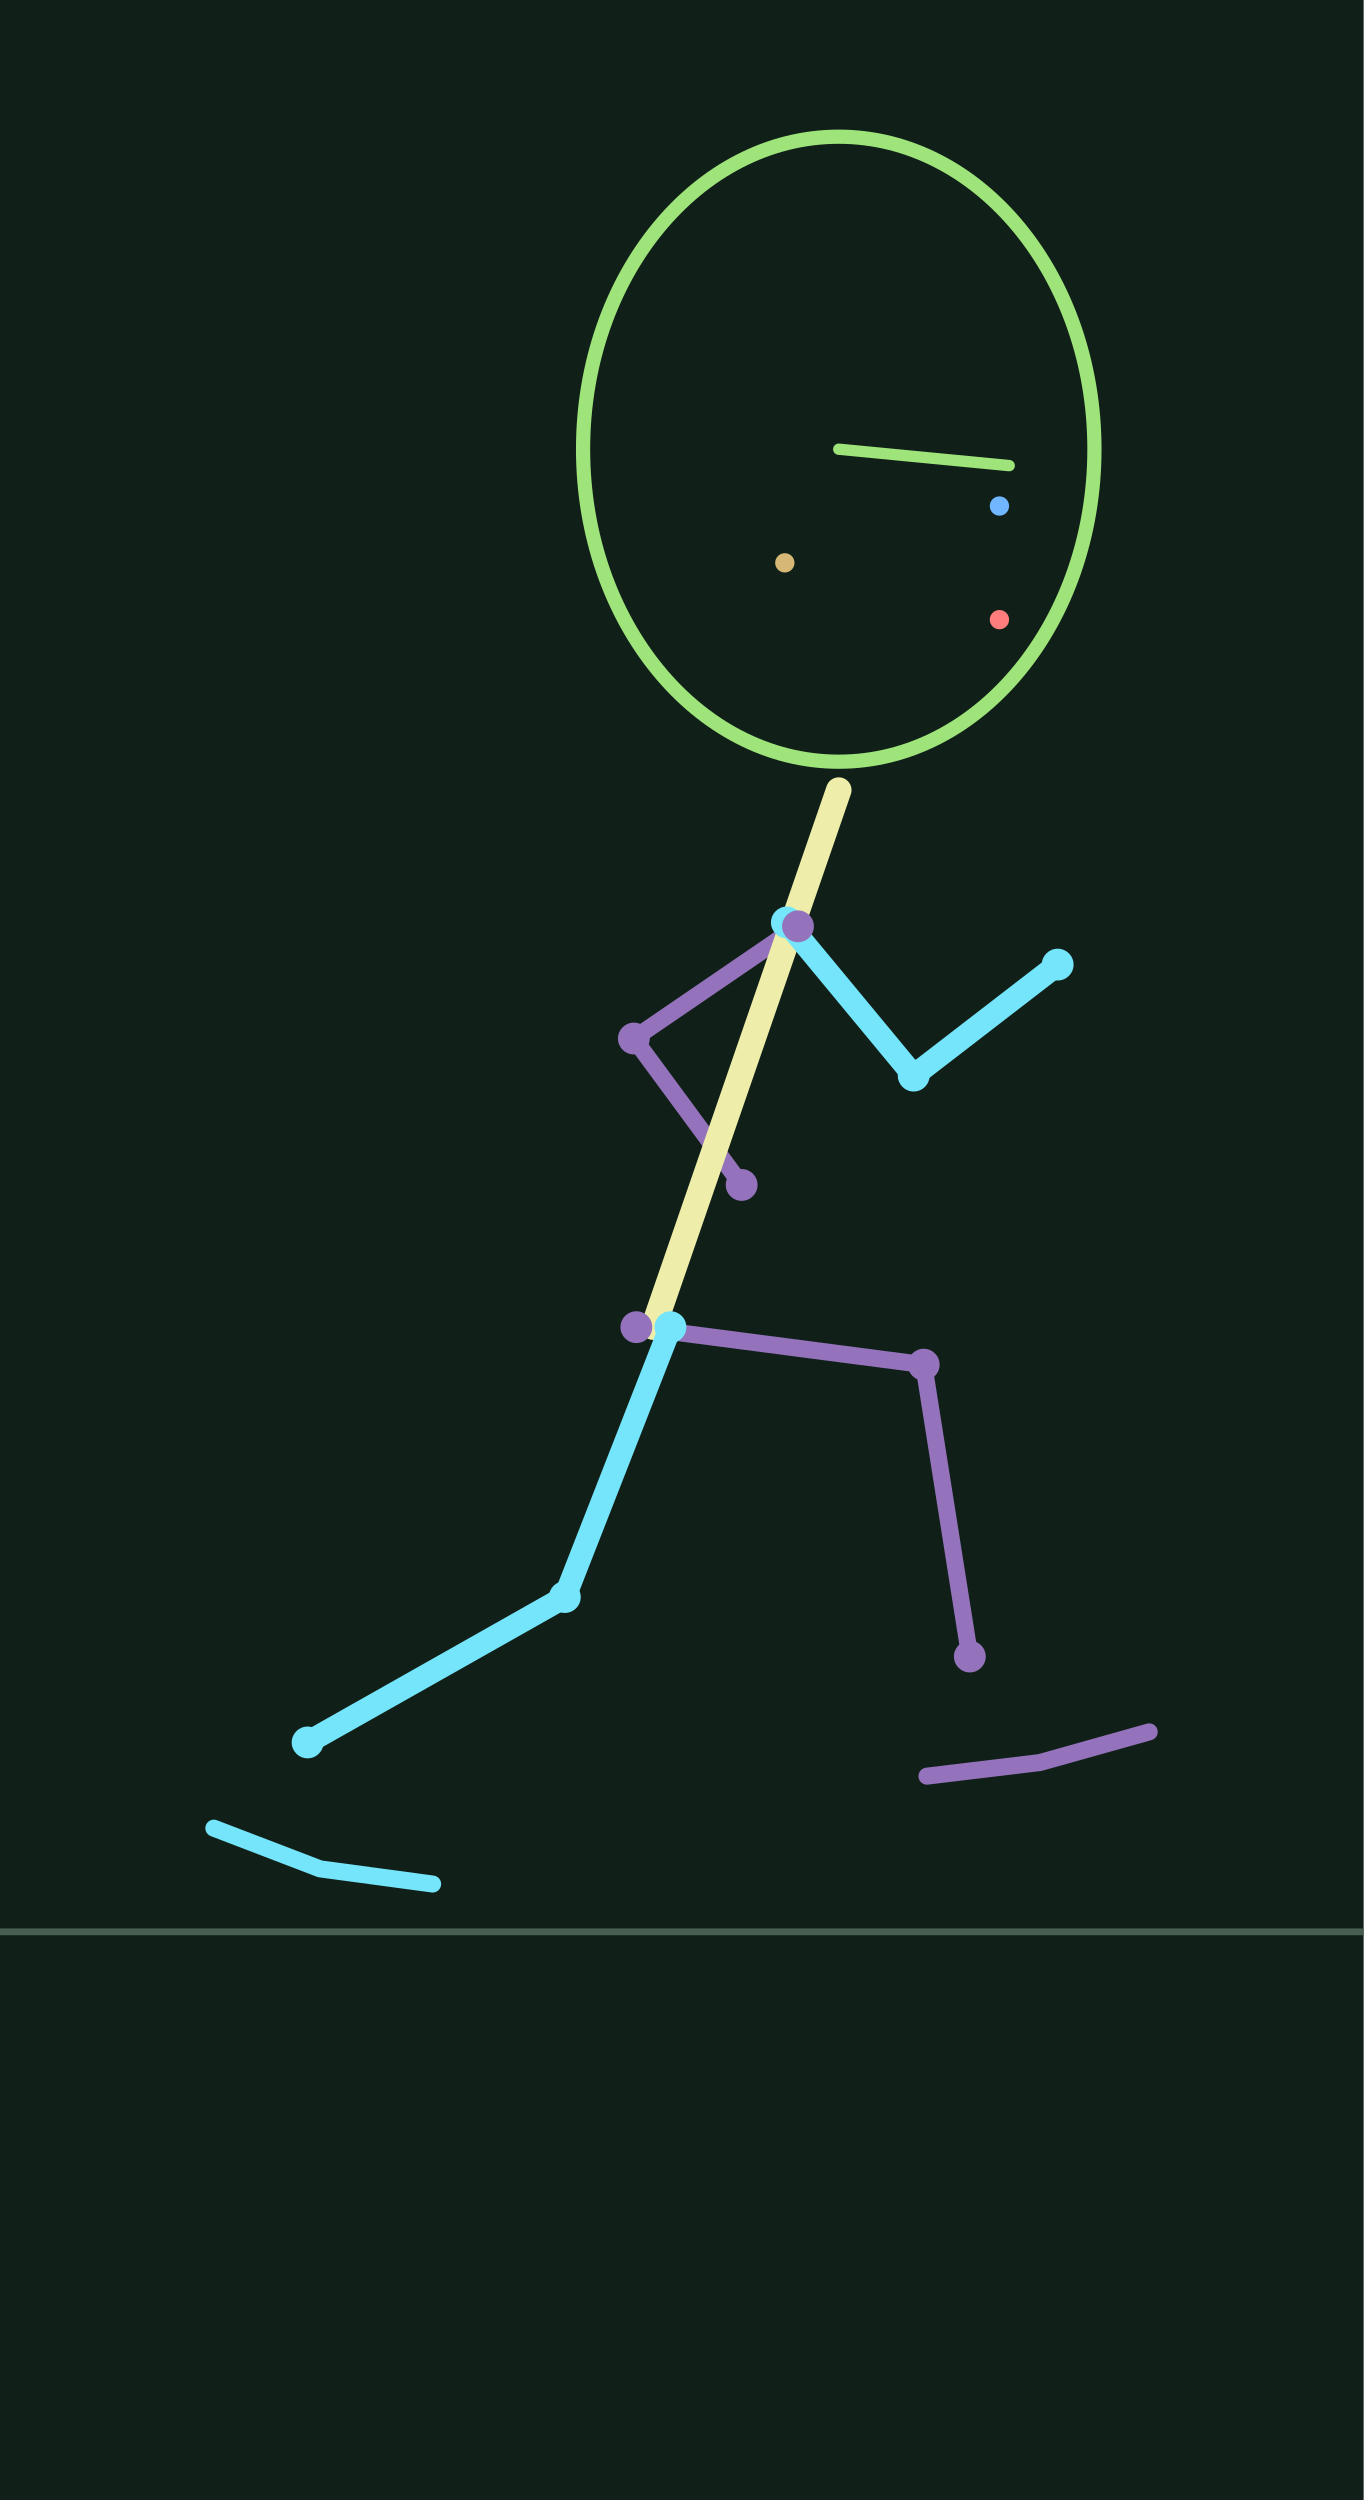
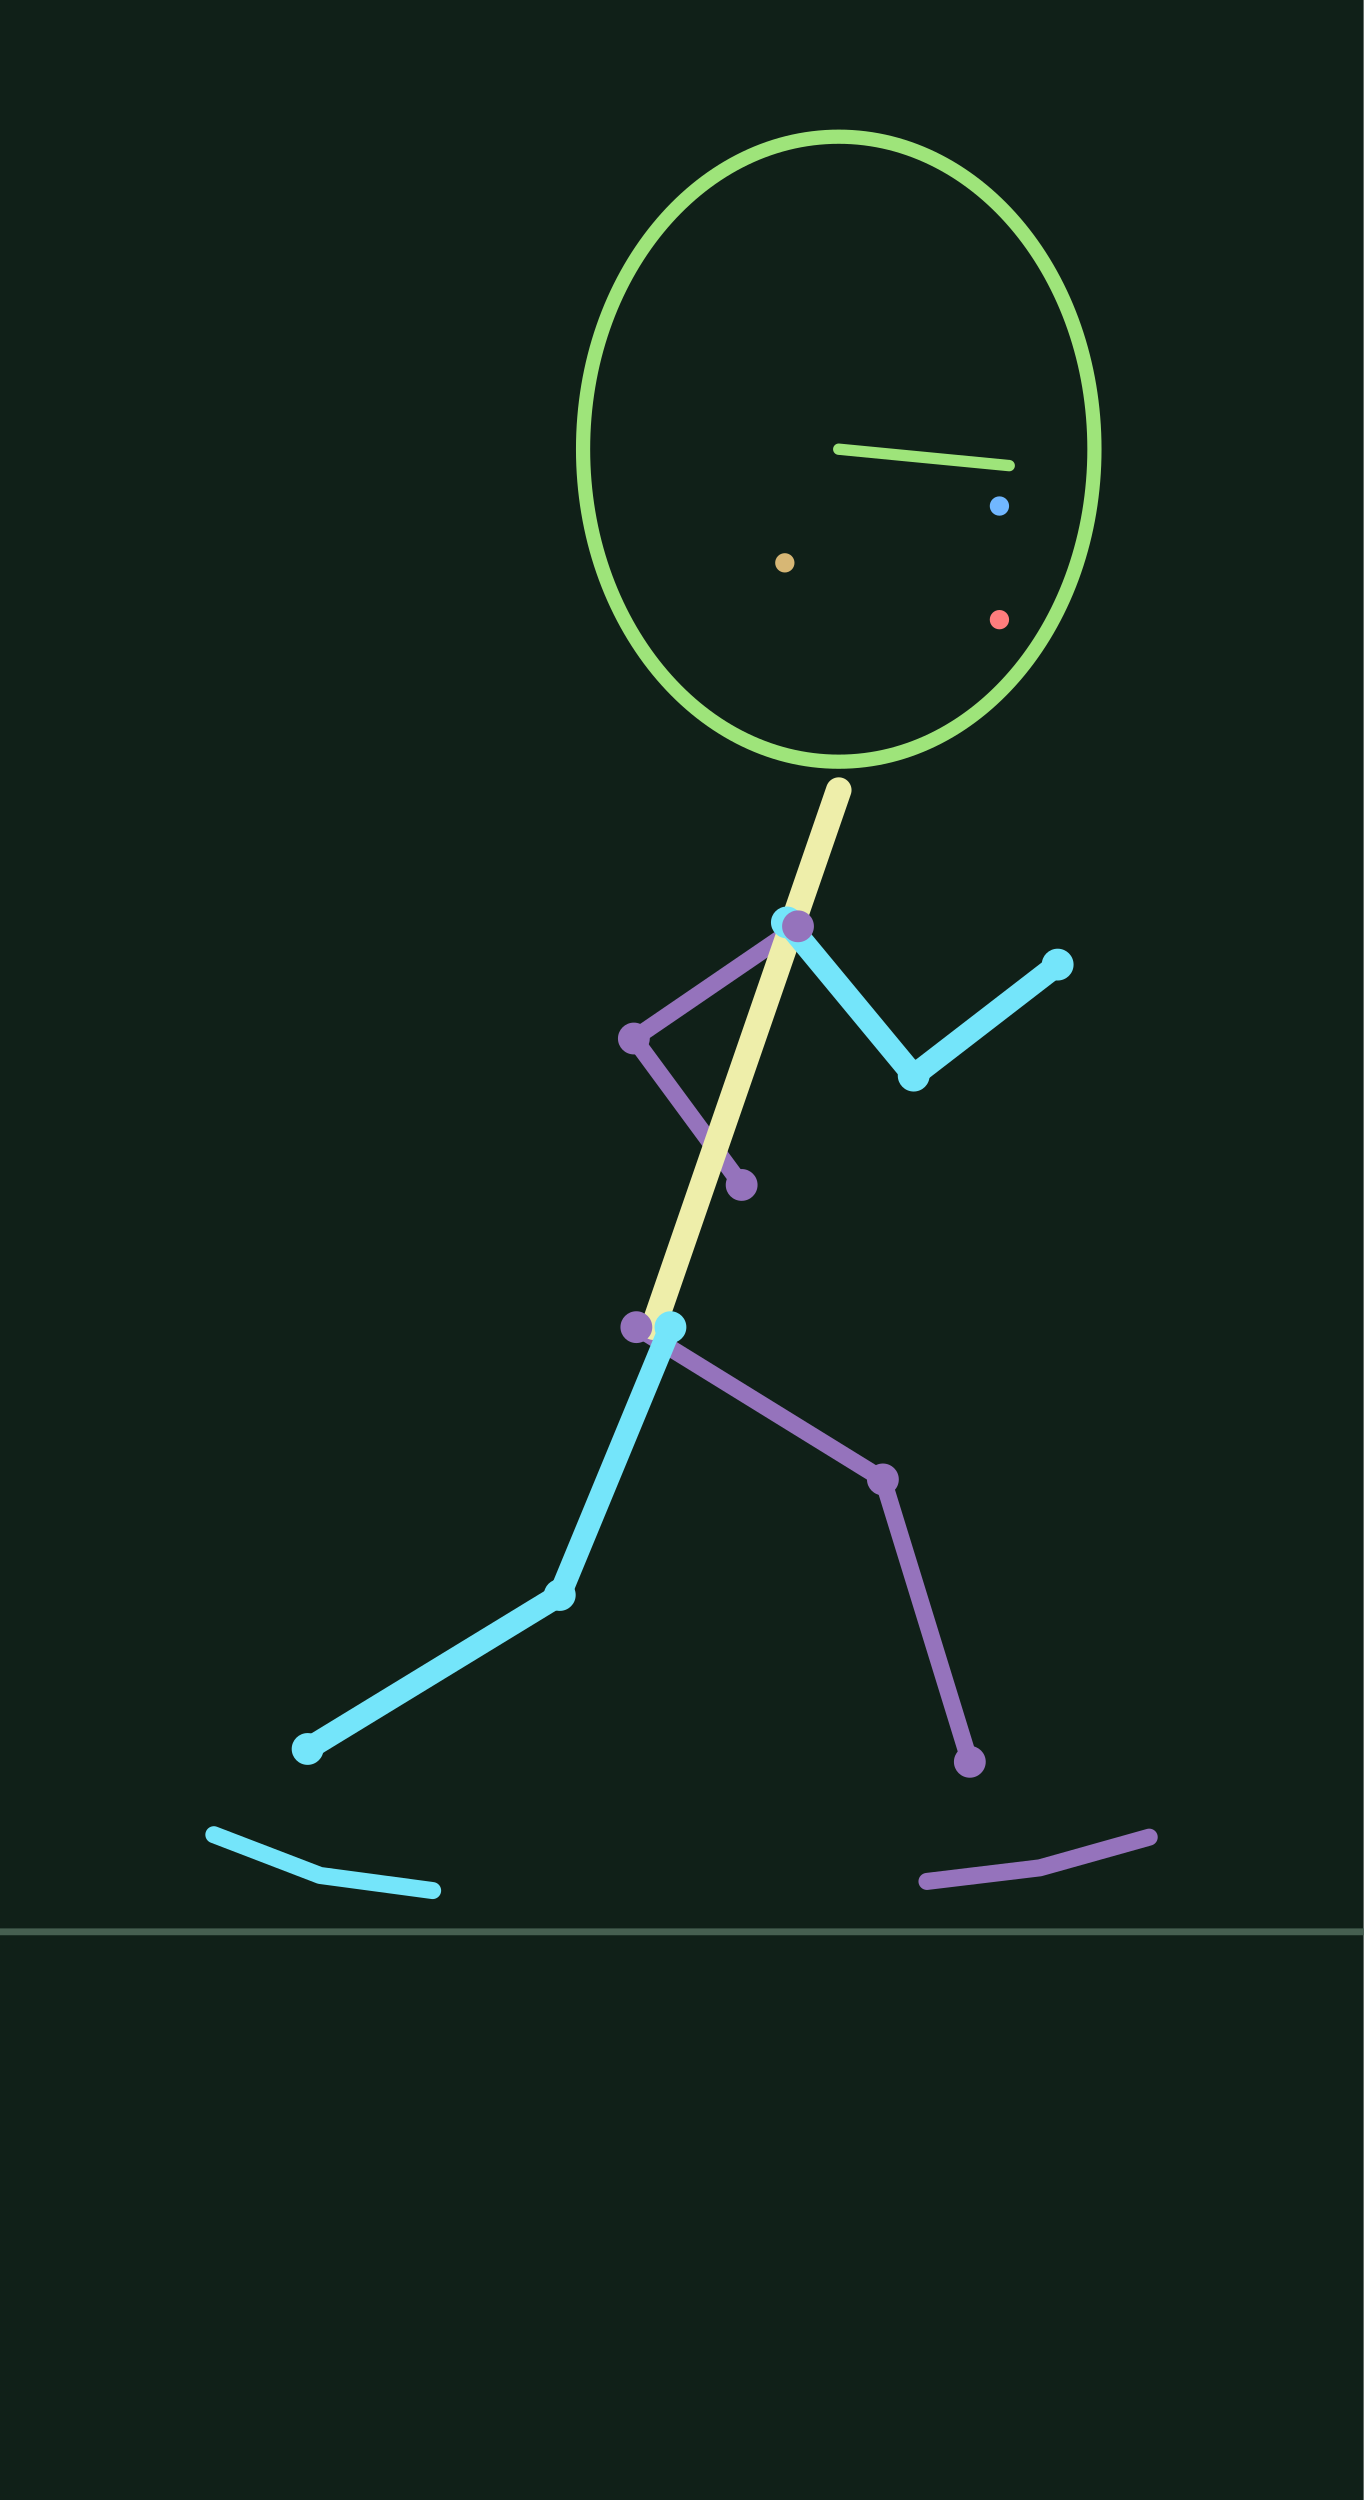
<svg xmlns="http://www.w3.org/2000/svg" width="240" height="440" viewBox="0 0 24 44">
  <rect width="100%" height="100%" fill="#102018" />
  <path d="M0 34H24" stroke="#465f50" stroke-width=".12" />
-   <polyline points="11.200,23.358 16.257,24.018 17.069,29.155" fill="none" stroke="#9573bc" stroke-width="0.3" stroke-linecap="round" stroke-linejoin="round" />
+   <polyline points="11.200,23.358 15.539,26.038 17.069,31.008" fill="none" stroke="#9573bc" stroke-width="0.3" stroke-linecap="round" stroke-linejoin="round" />
  <polyline points="14.045,16.303 11.156,18.278 13.053,20.855" fill="none" stroke="#9573bc" stroke-width="0.3" stroke-linecap="round" stroke-linejoin="round" />
  <polyline points="11.500,23.358 14.762,13.906" fill="none" stroke="#eeeeaa" stroke-width="0.45" stroke-linecap="round" stroke-linejoin="round" />
  <polyline points="13.849,16.235 14.045,16.303" fill="none" stroke="#ffaa55" stroke-width="0.5" stroke-linecap="round" stroke-linejoin="round" />
-   <polyline points="11.800,23.358 9.941,28.108 5.414,30.667" fill="none" stroke="#74e5fa" stroke-width="0.4" stroke-linecap="round" stroke-linejoin="round" />
+   <polyline points="11.800,23.358 9.852,28.072 5.414,30.782" fill="none" stroke="#74e5fa" stroke-width="0.4" stroke-linecap="round" stroke-linejoin="round" />
  <polyline points="13.849,16.235 16.081,18.931 18.615,16.977" fill="none" stroke="#74e5fa" stroke-width="0.4" stroke-linecap="round" stroke-linejoin="round" />
-   <polyline points="3.764,32.176 5.632,32.892 7.614,33.159" fill="none" stroke="#74e5fa" stroke-width="0.3" stroke-linecap="round" stroke-linejoin="round" />
-   <polyline points="16.315,31.260 18.301,31.021 20.226,30.481" fill="none" stroke="#9573bc" stroke-width="0.3" stroke-linecap="round" stroke-linejoin="round" />
+   <polyline points="3.764,32.291 5.632,33.008 7.614,33.274" fill="none" stroke="#74e5fa" stroke-width="0.3" stroke-linecap="round" stroke-linejoin="round" />
+   <polyline points="16.315,33.113 18.301,32.874 20.226,32.334" fill="none" stroke="#9573bc" stroke-width="0.3" stroke-linecap="round" stroke-linejoin="round" />
  <circle cx="11.800" cy="23.358" r=".28" fill="#74e5fa" />
-   <circle cx="9.941" cy="28.108" r=".28" fill="#74e5fa" />
-   <circle cx="5.414" cy="30.667" r=".28" fill="#74e5fa" />
+   <circle cx="9.852" cy="28.072" r=".28" fill="#74e5fa" />
+   <circle cx="5.414" cy="30.782" r=".28" fill="#74e5fa" />
  <circle cx="13.849" cy="16.235" r=".28" fill="#74e5fa" />
  <circle cx="16.081" cy="18.931" r=".28" fill="#74e5fa" />
  <circle cx="18.615" cy="16.977" r=".28" fill="#74e5fa" />
  <circle cx="11.200" cy="23.358" r=".28" fill="#9573bc" />
-   <circle cx="16.257" cy="24.018" r=".28" fill="#9573bc" />
-   <circle cx="17.069" cy="29.155" r=".28" fill="#9573bc" />
+   <circle cx="15.539" cy="26.038" r=".28" fill="#9573bc" />
+   <circle cx="17.069" cy="31.008" r=".28" fill="#9573bc" />
  <circle cx="14.045" cy="16.303" r=".28" fill="#9573bc" />
  <circle cx="11.156" cy="18.278" r=".28" fill="#9573bc" />
  <circle cx="13.053" cy="20.855" r=".28" fill="#9573bc" />
  <ellipse cx="14.762" cy="7.906" rx="4.5" ry="5.5" fill="none" stroke="#9ee47a" stroke-width=".25" />
  <circle cx="17.590" cy="8.906" r=".17" fill="#71b7ff" />
  <circle cx="17.590" cy="10.906" r=".17" fill="#ff7d7d" />
  <circle cx="13.813" cy="9.906" r=".17" fill="#d7b775" />
  <polyline points="14.762,7.906 17.762,8.195" fill="none" stroke="#9ee47a" stroke-width="0.2" stroke-linecap="round" stroke-linejoin="round" />
</svg>
